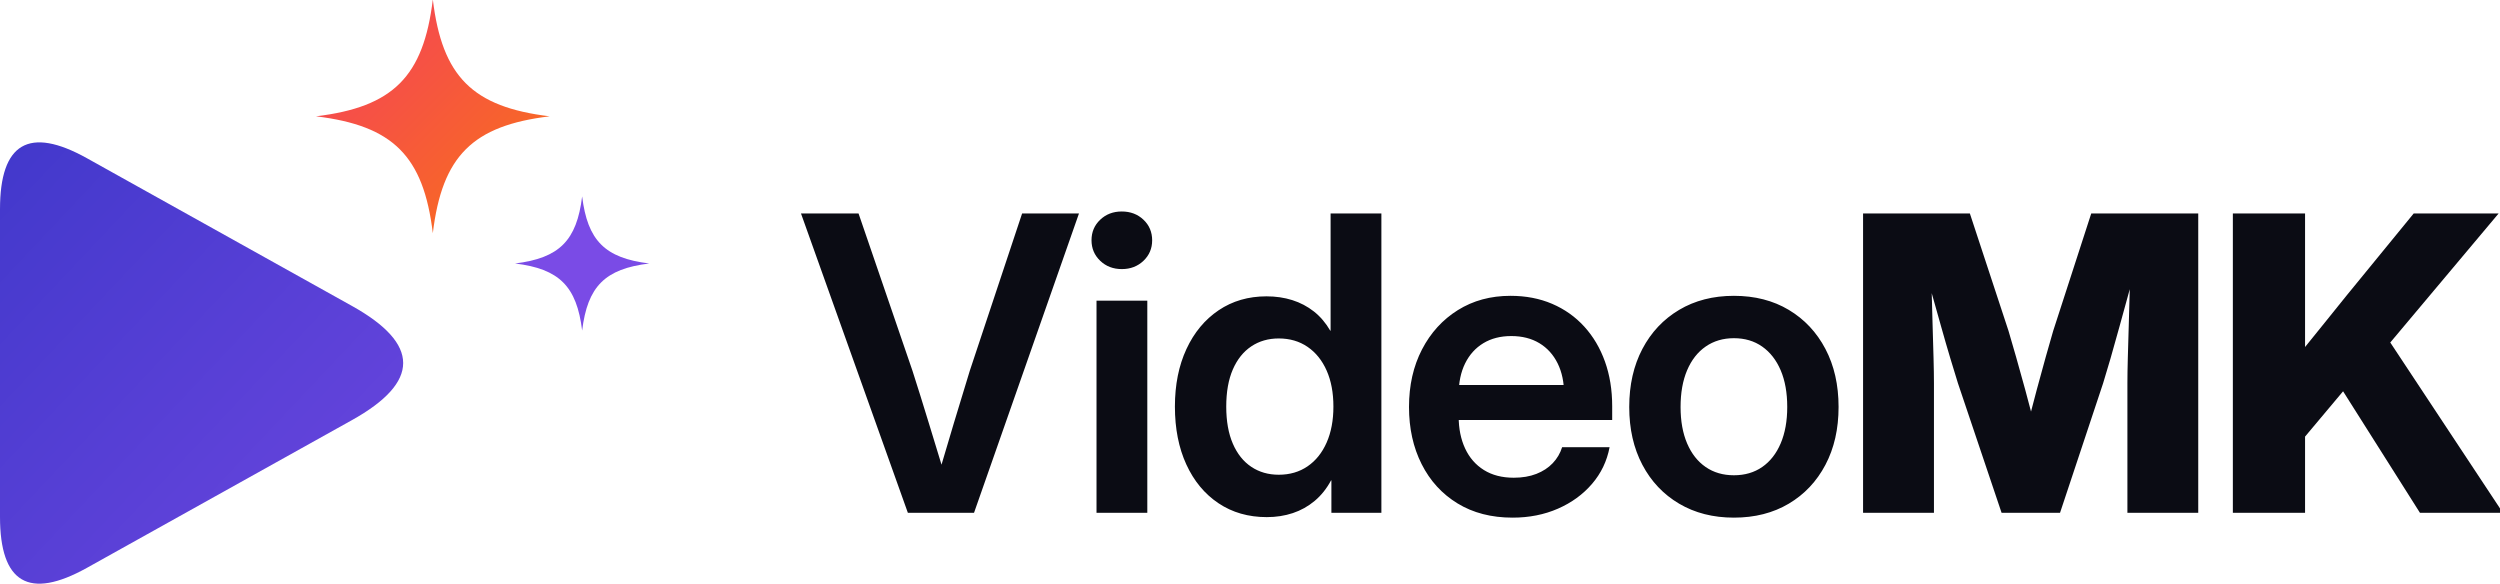
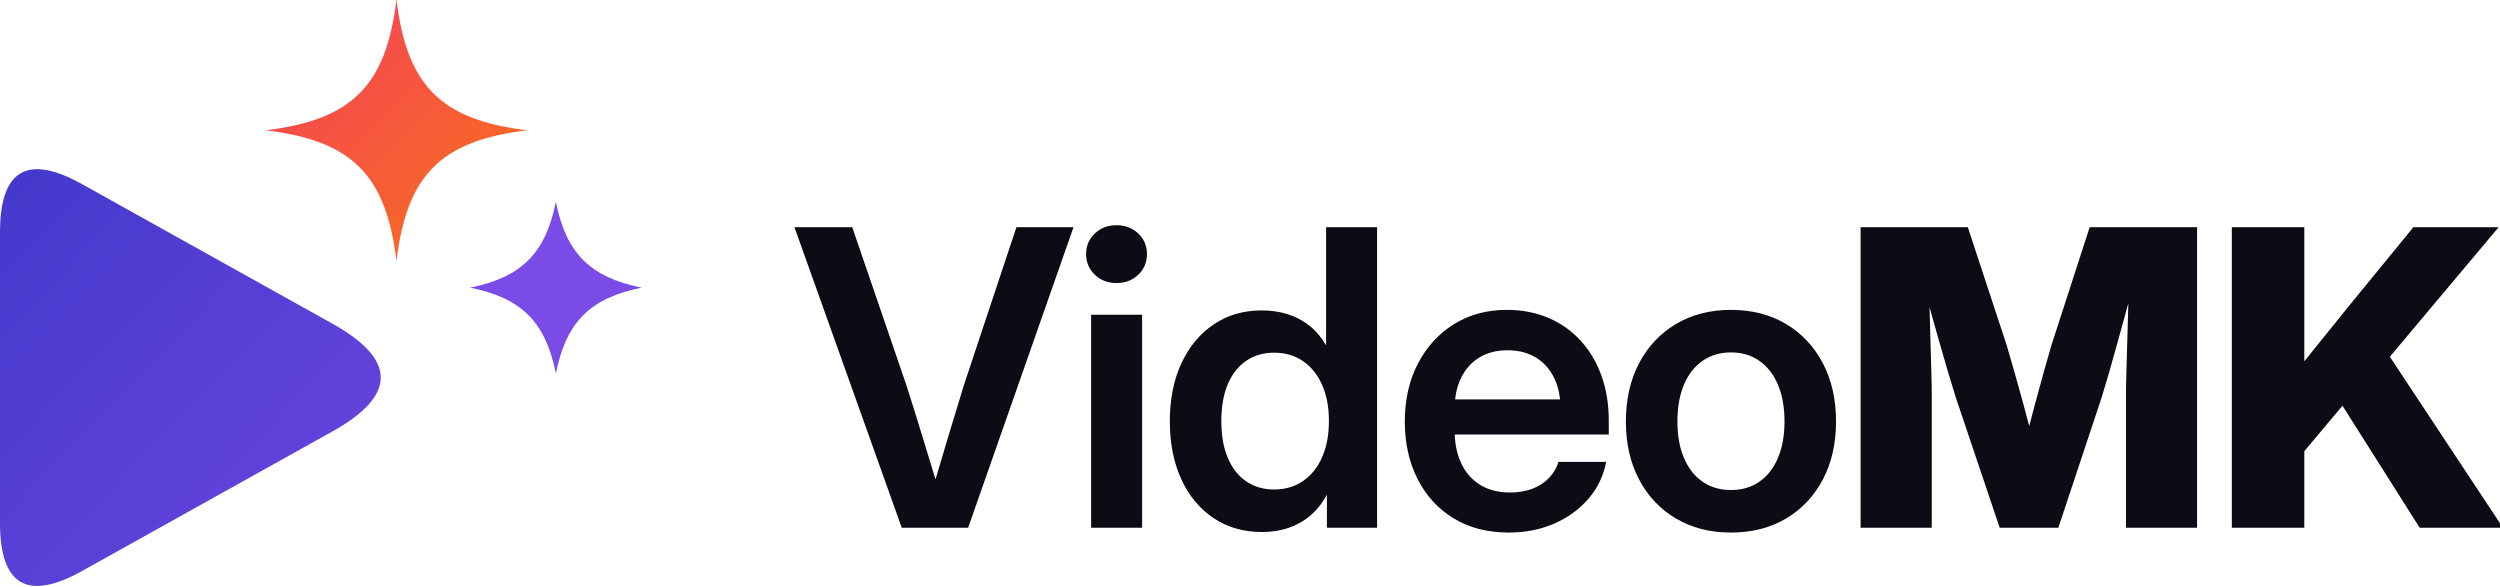
- <svg xmlns="http://www.w3.org/2000/svg" viewBox="0 0 835.1 195">
-   <g transform="scale(0.36145) translate(-262.0 -224.5)">
+ <svg xmlns="http://www.w3.org/2000/svg" viewBox="0 0 831.9 195">
+   <g transform="scale(0.34002) translate(-242.0 -190.5)">
    <defs>
-       <linearGradient id="g30" gradientUnits="userSpaceOnUse" x1="262" y1="228" x2="862" y2="794">
+       <linearGradient id="g35" gradientUnits="userSpaceOnUse" x1="242" y1="190" x2="872" y2="794">
        <stop offset="0" stop-color="#3B36C8" />
        <stop offset="1" stop-color="#7A4BE6" />
      </linearGradient>
-       <linearGradient id="g31" gradientUnits="userSpaceOnUse" x1="554" y1="224" x2="770" y2="440">
+       <linearGradient id="g36" gradientUnits="userSpaceOnUse" x1="502" y1="190" x2="758" y2="446">
        <stop offset="0" stop-color="#F43F5E" />
        <stop offset="1" stop-color="#F97316" />
      </linearGradient>
    </defs>
-     <path d="M262,417.9Q262,326 342.3,370.7L587.2,507.2Q682,560 587.2,612.8L342.3,749.3Q262,794 262,702.1Z" fill="url(#g30)" />
-     <path d="M662,224C670.6,295.3 698.7,323.4 770,332C698.7,340.6 670.6,368.7 662,440C653.4,368.7 625.3,340.6 554,332C625.3,323.4 653.4,295.3 662,224Z" fill="url(#g31)" />
-     <path d="M800,406C805,446.9 821.1,463 862,468C821.1,473 805,489.1 800,530C795,489.1 778.9,473 738,468C778.9,463 795,446.9 800,406Z" fill="#7A4BE6" />
+     <path d="M242,417.9Q242,326 322.3,370.7L567.2,507.2Q662,560 567.2,612.8L322.3,749.3Q242,794 242,702.1Z" fill="url(#g35)" />
+     <path d="M630,190C640.2,274.5 673.5,307.8 758,318C673.5,328.2 640.2,361.5 630,446C619.8,361.5 586.5,328.2 502,318C586.5,307.8 619.8,274.5 630,190Z" fill="url(#g36)" />
+     <path d="M786,388C796.1,438.4 819.6,461.9 870,472C819.6,482.1 796.1,505.6 786,556C775.9,505.6 752.4,482.1 702,472C752.4,461.9 775.9,438.4 786,388Z" fill="#7A4BE6" />
  </g>
-   <g transform="translate(266.7 171.3) scale(0.13745)">
+   <g transform="translate(263.5 175.6) scale(0.13745)">
    <path d="M266.02 0 6.25 -727.54H146.13L277.17 -345.31Q295.14 -289.45 316.93 -218.04Q338.73 -146.62 366.58 -55.45H329.51Q356.39 -146.62 377.81 -218.04Q399.24 -289.45 416.54 -345.31L543.67 -727.54H681.87L426.79 0ZM724.48 0V-515.62H847.92V0ZM786.02 -592.31Q754.5 -592.31 733.42 -612.49Q712.33 -632.67 712.33 -662.44Q712.33 -692.25 733.42 -712.28Q754.5 -732.3 785.8 -732.3Q817.5 -732.3 838.6 -712.29Q859.71 -692.28 859.71 -662.21Q859.71 -632.54 838.57 -612.42Q817.43 -592.31 786.02 -592.31ZM1138.28 10.47Q1071.21 10.47 1020.85 -23.29Q970.48 -57.05 942.74 -117.53Q915 -178.01 915 -258.16Q915 -337.58 943 -397.97Q971.01 -458.36 1021.29 -492.23Q1071.56 -526.09 1137.57 -526.09Q1171.27 -526.09 1200.29 -516.92Q1229.31 -507.75 1252.72 -489.33Q1276.13 -470.9 1292.56 -442.62H1293.36V-727.54H1416.79V0H1295.31V-78.83H1294.51Q1278.41 -48.87 1254.69 -28.98Q1230.97 -9.1 1201.56 0.68Q1172.14 10.47 1138.28 10.47ZM1167.32 -92.54Q1207.61 -92.54 1237.5 -113.04Q1267.38 -133.53 1283.79 -170.84Q1300.19 -208.14 1300.19 -258.16Q1300.19 -308.5 1283.79 -345.63Q1267.38 -382.75 1237.5 -403.25Q1207.61 -423.75 1167.32 -423.75Q1129.39 -423.75 1100.59 -404.5Q1071.79 -385.25 1055.78 -348.44Q1039.76 -311.62 1039.76 -258.16Q1039.76 -205.02 1055.78 -168.03Q1071.79 -131.03 1100.59 -111.79Q1129.39 -92.54 1167.32 -92.54ZM1735.65 11.72Q1658.38 11.72 1601.84 -22.86Q1545.3 -57.44 1514.6 -118.32Q1483.91 -179.2 1483.91 -257.19Q1483.91 -335.98 1515.45 -396.92Q1547 -457.87 1602.63 -492.61Q1658.27 -527.34 1730.49 -527.34Q1786.31 -527.34 1831.72 -507.9Q1877.13 -488.46 1909.83 -452.59Q1942.52 -416.72 1960.11 -367.6Q1977.7 -318.48 1977.7 -259.12V-225.63H1532.78V-310.62H1916.02L1860.86 -287.83Q1860.86 -331.43 1845.14 -363.21Q1829.42 -395 1800.69 -412.29Q1771.96 -429.57 1732.43 -429.57Q1693.38 -429.57 1664.72 -412.29Q1636.06 -395 1620.33 -363.21Q1604.61 -331.43 1604.61 -287.83V-234.22Q1604.61 -189.96 1620.29 -156.33Q1635.96 -122.69 1665.93 -103.98Q1695.9 -85.27 1738.46 -85.27Q1769.46 -85.27 1793.33 -94.55Q1817.21 -103.83 1833.15 -120.56Q1849.09 -137.28 1856.02 -159.39H1971.37Q1961.78 -108.85 1928.73 -70.35Q1895.69 -31.86 1845.85 -10.07Q1796.02 11.72 1735.65 11.72ZM2273.51 11.72Q2197.82 11.72 2140.44 -22.18Q2083.06 -56.07 2051.1 -116.62Q2019.13 -177.17 2019.13 -257.19Q2019.13 -337.52 2051.1 -398.29Q2083.06 -459.06 2140.44 -493.2Q2197.82 -527.34 2273.51 -527.34Q2349.68 -527.34 2406.82 -493.2Q2463.96 -459.06 2495.92 -398.29Q2527.88 -337.52 2527.88 -257.19Q2527.88 -177.17 2495.92 -116.62Q2463.96 -56.07 2406.82 -22.18Q2349.68 11.72 2273.51 11.72ZM2273.51 -91.25Q2313.2 -91.25 2342.24 -111.31Q2371.28 -131.37 2387.2 -168.74Q2403.12 -206.11 2403.12 -257.19Q2403.12 -309.06 2387.2 -346.35Q2371.28 -383.63 2342.24 -404Q2313.2 -424.38 2273.51 -424.38Q2234.31 -424.38 2205.02 -404.16Q2175.73 -383.95 2159.82 -346.5Q2143.9 -309.06 2143.9 -257.19Q2143.9 -205.8 2159.82 -168.58Q2175.73 -131.37 2204.86 -111.31Q2234 -91.25 2273.51 -91.25Z" fill="#0B0C14" />
    <path d="M2587.4 0V-727.54H2846.94L2940.96 -441.88Q2948.79 -415.86 2959.43 -378.25Q2970.08 -340.65 2981.4 -299.42Q2992.72 -258.19 3002.31 -220.75Q3011.91 -183.32 3017.91 -157.66H2973.4Q2979.39 -183.32 2988.94 -220.75Q2998.48 -258.19 3009.61 -299.42Q3020.74 -340.65 3031.2 -378.25Q3041.66 -415.86 3049.38 -441.88L3141.95 -727.54H3401.97V0H3229.82V-315Q3229.82 -339.55 3230.81 -376.05Q3231.8 -412.56 3233.09 -454.98Q3234.37 -497.4 3235.48 -540.87Q3236.58 -584.34 3236.7 -622.81H3257.07Q3246.35 -582.7 3234.26 -538.78Q3222.17 -494.86 3210.56 -452.63Q3198.95 -410.39 3188.67 -374.76Q3178.4 -339.14 3170.82 -315L3066.08 0H2924.04L2817.95 -315Q2810.37 -339.14 2799.67 -374.76Q2788.97 -410.39 2777.11 -452.63Q2765.25 -494.86 2752.86 -538.78Q2740.47 -582.7 2729.14 -622.81H2752.79Q2753.03 -584.34 2754.07 -540.87Q2755.12 -497.4 2756.41 -454.98Q2757.7 -412.56 2758.68 -376.05Q2759.67 -339.55 2759.67 -315V0ZM3614.32 -128.96V-344.02Q3638.97 -374.94 3663.8 -405.68Q3688.63 -436.43 3713.34 -467.04Q3738.05 -497.66 3762.81 -528.46L3925.62 -727.54H4132.01L3826.29 -363.46H3811.13ZM3486.09 0V-727.54H3661.56V-547.97V-351.74V-268.32V0ZM3940.8 0 3743.48 -311.93 3848.52 -444.36 4142.4 0Z" fill="#0B0C14" />
  </g>
</svg>
